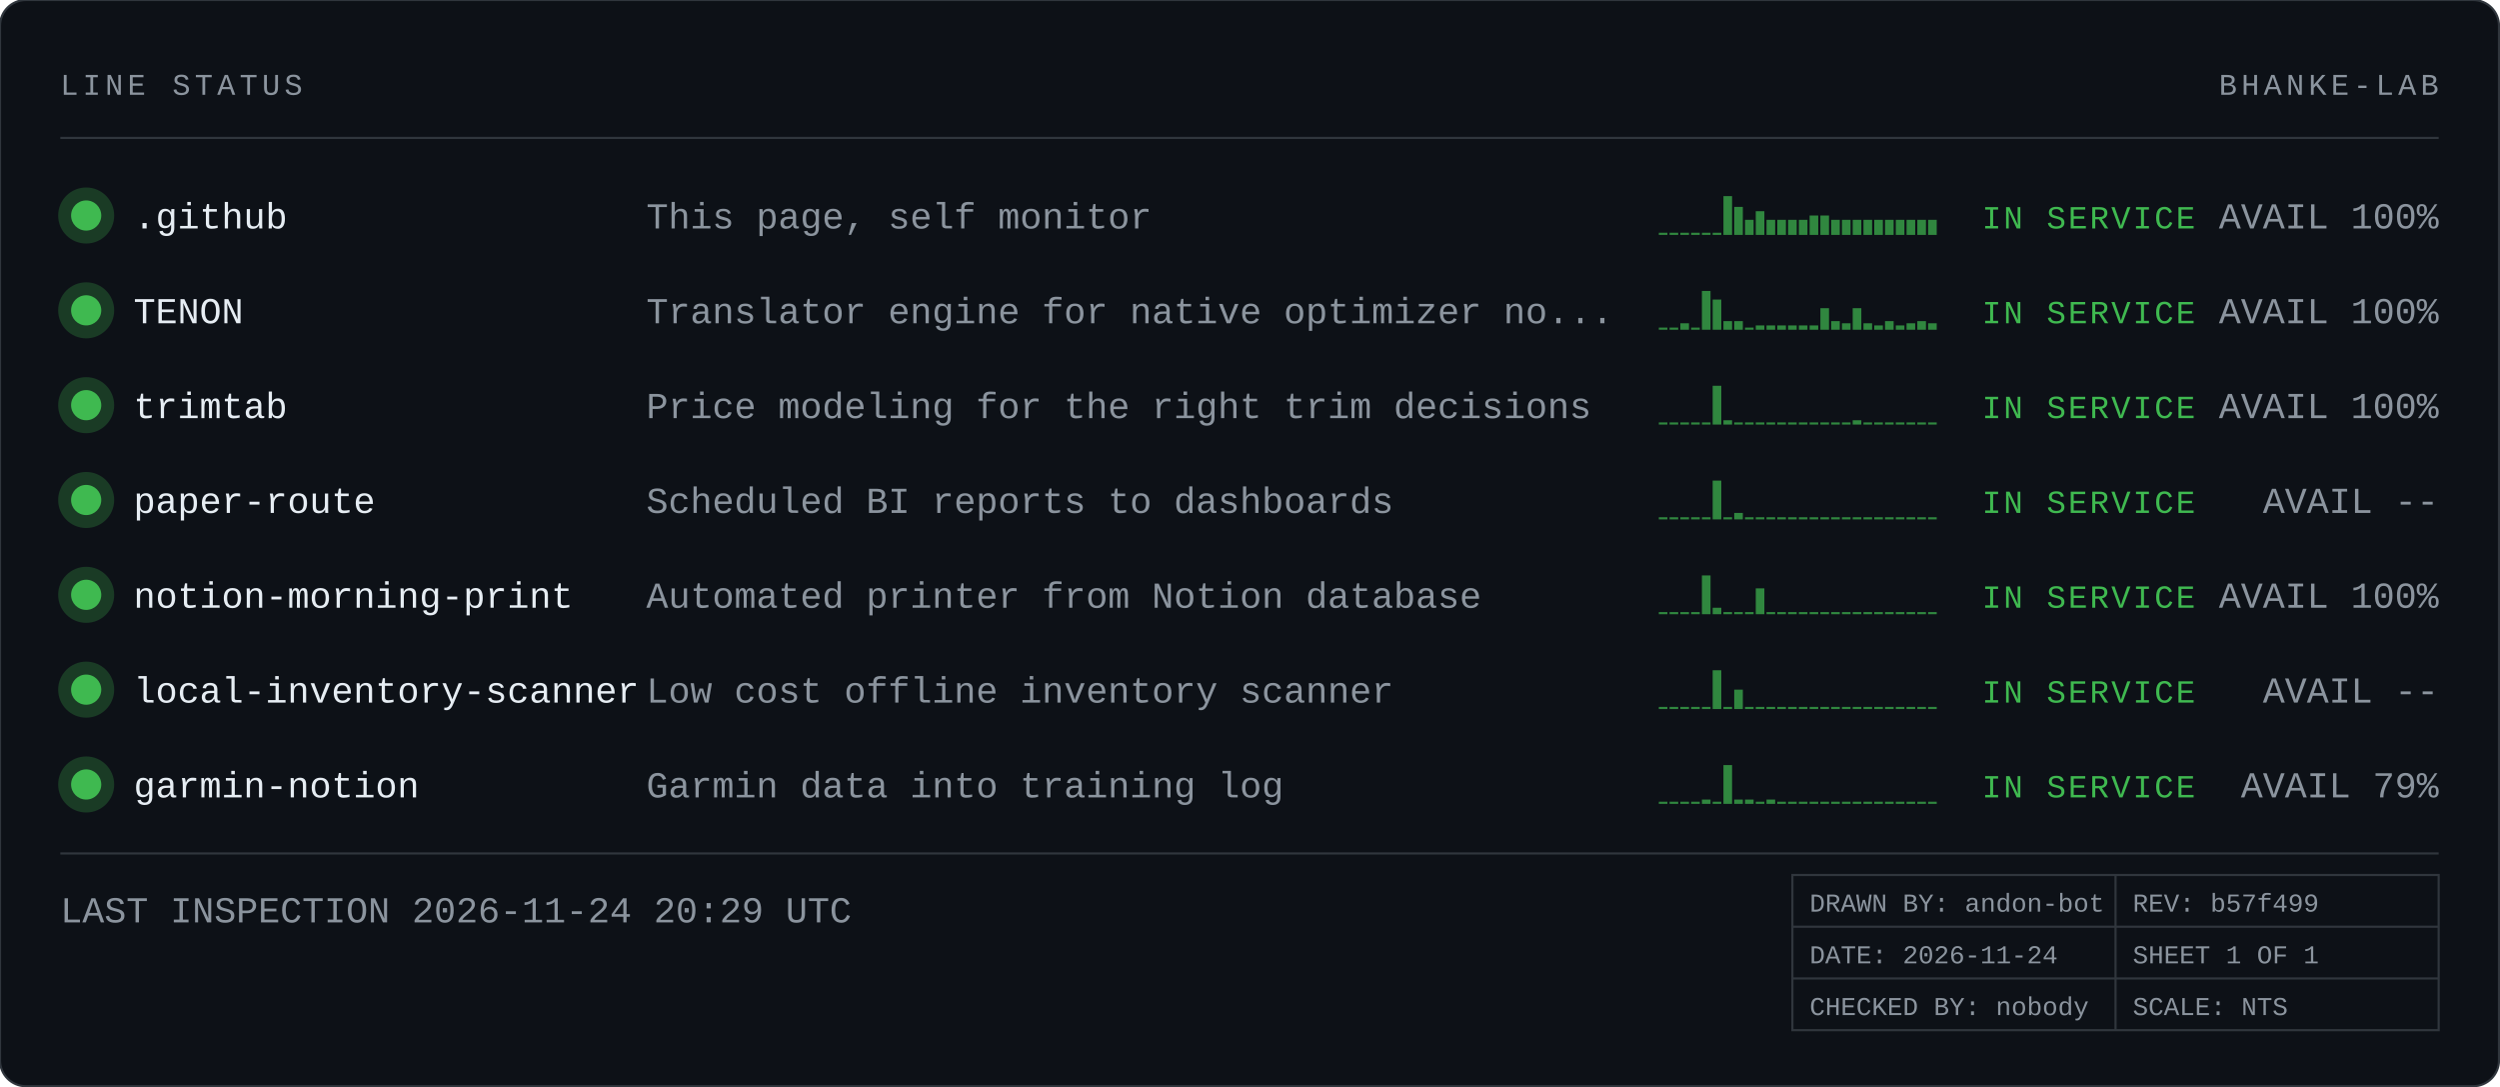
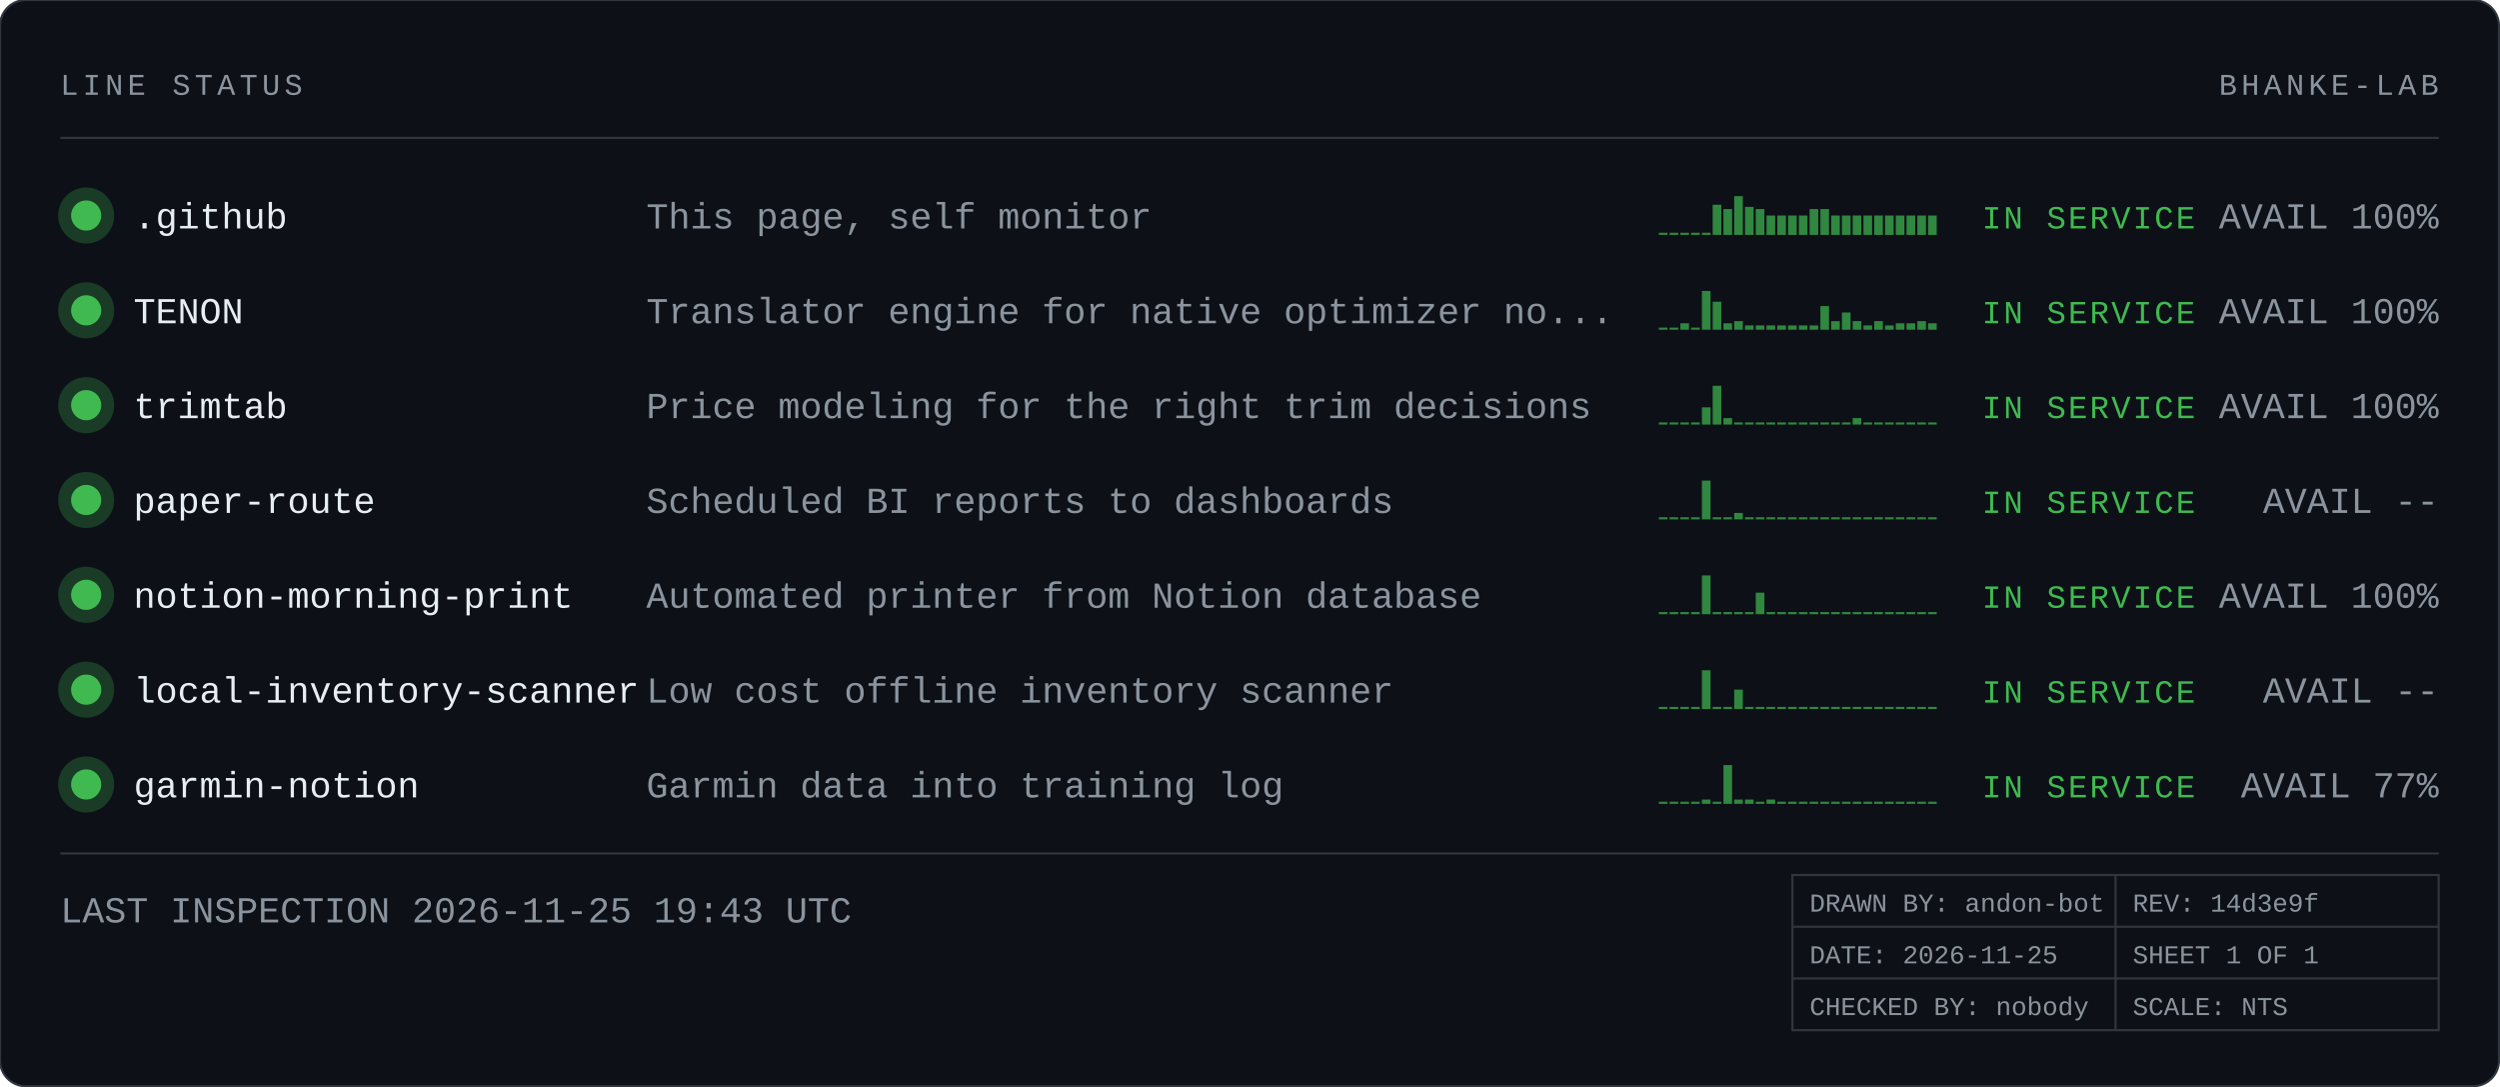
<svg xmlns="http://www.w3.org/2000/svg" width="1160" height="504" viewBox="0 0 1160 504" role="img" aria-label="Andon board">
  <style>
text { font-family: Consolas, 'Courier New', monospace; font-size: 17px; }
.hd { fill: #8b949e; font-size: 14px; letter-spacing: 2px; }
.name { fill: #e6edf3; }
.dim { fill: #8b949e; }
.st { font-size: 15px; letter-spacing: 1px; }
.tb { fill: #8b949e; font-size: 12px; }
</style>
  <rect x="0" y="0" width="1160" height="504" rx="12" fill="#0d1117" stroke="#30363d" />
  <text x="28" y="44" class="hd">LINE STATUS</text>
  <text x="1132" y="44" class="hd" text-anchor="end">BHANKE-LAB</text>
  <line x1="28" y1="64" x2="1132" y2="64" stroke="#30363d" />
  <circle cx="40" cy="100" r="13" fill="#3fb950" opacity="0.25" />
  <circle cx="40" cy="100" r="7" fill="#3fb950" />
  <text x="62" y="106" class="name">.github</text>
  <text x="300" y="106" class="dim">This page, self monitor</text>
  <rect x="770" y="108" width="4" height="1" fill="#3fb950" opacity="0.7" />
  <rect x="775" y="108" width="4" height="1" fill="#3fb950" opacity="0.7" />
  <rect x="780" y="108" width="4" height="1" fill="#3fb950" opacity="0.7" />
  <rect x="785" y="108" width="4" height="1" fill="#3fb950" opacity="0.7" />
  <rect x="790" y="108" width="4" height="1" fill="#3fb950" opacity="0.7" />
-   <rect x="795" y="108" width="4" height="1" fill="#3fb950" opacity="0.7" />
-   <rect x="800" y="91" width="4" height="18" fill="#3fb950" opacity="0.7" />
-   <rect x="805" y="96" width="4" height="13" fill="#3fb950" opacity="0.7" />
-   <rect x="810" y="102" width="4" height="7" fill="#3fb950" opacity="0.7" />
-   <rect x="815" y="98" width="4" height="11" fill="#3fb950" opacity="0.7" />
-   <rect x="820" y="102" width="4" height="7" fill="#3fb950" opacity="0.7" />
-   <rect x="825" y="102" width="4" height="7" fill="#3fb950" opacity="0.7" />
-   <rect x="830" y="102" width="4" height="7" fill="#3fb950" opacity="0.7" />
-   <rect x="835" y="102" width="4" height="7" fill="#3fb950" opacity="0.7" />
-   <rect x="840" y="100" width="4" height="9" fill="#3fb950" opacity="0.7" />
-   <rect x="845" y="100" width="4" height="9" fill="#3fb950" opacity="0.7" />
-   <rect x="850" y="102" width="4" height="7" fill="#3fb950" opacity="0.7" />
-   <rect x="855" y="102" width="4" height="7" fill="#3fb950" opacity="0.7" />
-   <rect x="860" y="102" width="4" height="7" fill="#3fb950" opacity="0.7" />
-   <rect x="865" y="102" width="4" height="7" fill="#3fb950" opacity="0.7" />
-   <rect x="870" y="102" width="4" height="7" fill="#3fb950" opacity="0.7" />
-   <rect x="875" y="102" width="4" height="7" fill="#3fb950" opacity="0.7" />
-   <rect x="880" y="102" width="4" height="7" fill="#3fb950" opacity="0.7" />
-   <rect x="885" y="102" width="4" height="7" fill="#3fb950" opacity="0.7" />
-   <rect x="890" y="102" width="4" height="7" fill="#3fb950" opacity="0.7" />
-   <rect x="895" y="102" width="4" height="7" fill="#3fb950" opacity="0.7" />
+   <rect x="795" y="95" width="4" height="14" fill="#3fb950" opacity="0.7" />
+   <rect x="800" y="97" width="4" height="12" fill="#3fb950" opacity="0.7" />
+   <rect x="805" y="91" width="4" height="18" fill="#3fb950" opacity="0.7" />
+   <rect x="810" y="96" width="4" height="13" fill="#3fb950" opacity="0.7" />
+   <rect x="815" y="97" width="4" height="12" fill="#3fb950" opacity="0.7" />
+   <rect x="820" y="100" width="4" height="9" fill="#3fb950" opacity="0.7" />
+   <rect x="825" y="100" width="4" height="9" fill="#3fb950" opacity="0.7" />
+   <rect x="830" y="100" width="4" height="9" fill="#3fb950" opacity="0.7" />
+   <rect x="835" y="100" width="4" height="9" fill="#3fb950" opacity="0.7" />
+   <rect x="840" y="97" width="4" height="12" fill="#3fb950" opacity="0.7" />
+   <rect x="845" y="97" width="4" height="12" fill="#3fb950" opacity="0.7" />
+   <rect x="850" y="100" width="4" height="9" fill="#3fb950" opacity="0.7" />
+   <rect x="855" y="100" width="4" height="9" fill="#3fb950" opacity="0.7" />
+   <rect x="860" y="100" width="4" height="9" fill="#3fb950" opacity="0.7" />
+   <rect x="865" y="100" width="4" height="9" fill="#3fb950" opacity="0.7" />
+   <rect x="870" y="100" width="4" height="9" fill="#3fb950" opacity="0.7" />
+   <rect x="875" y="100" width="4" height="9" fill="#3fb950" opacity="0.7" />
+   <rect x="880" y="100" width="4" height="9" fill="#3fb950" opacity="0.7" />
+   <rect x="885" y="100" width="4" height="9" fill="#3fb950" opacity="0.7" />
+   <rect x="890" y="100" width="4" height="9" fill="#3fb950" opacity="0.7" />
+   <rect x="895" y="100" width="4" height="9" fill="#3fb950" opacity="0.7" />
  <text x="920" y="106" class="st" fill="#3fb950">IN SERVICE</text>
  <text x="1132" y="106" class="dim" text-anchor="end">AVAIL 100%</text>
  <circle cx="40" cy="144" r="13" fill="#3fb950" opacity="0.25" />
  <circle cx="40" cy="144" r="7" fill="#3fb950" />
  <text x="62" y="150" class="name">TENON</text>
  <text x="300" y="150" class="dim">Translator engine for native optimizer no...</text>
  <rect x="770" y="152" width="4" height="1" fill="#3fb950" opacity="0.7" />
  <rect x="775" y="152" width="4" height="1" fill="#3fb950" opacity="0.7" />
  <rect x="780" y="150" width="4" height="3" fill="#3fb950" opacity="0.7" />
  <rect x="785" y="152" width="4" height="1" fill="#3fb950" opacity="0.7" />
  <rect x="790" y="135" width="4" height="18" fill="#3fb950" opacity="0.7" />
-   <rect x="795" y="139" width="4" height="14" fill="#3fb950" opacity="0.7" />
-   <rect x="800" y="149" width="4" height="4" fill="#3fb950" opacity="0.7" />
+   <rect x="795" y="140" width="4" height="13" fill="#3fb950" opacity="0.7" />
+   <rect x="800" y="150" width="4" height="3" fill="#3fb950" opacity="0.7" />
  <rect x="805" y="149" width="4" height="4" fill="#3fb950" opacity="0.7" />
-   <rect x="810" y="152" width="4" height="1" fill="#3fb950" opacity="0.7" />
+   <rect x="810" y="151" width="4" height="2" fill="#3fb950" opacity="0.7" />
  <rect x="815" y="151" width="4" height="2" fill="#3fb950" opacity="0.7" />
  <rect x="820" y="151" width="4" height="2" fill="#3fb950" opacity="0.7" />
  <rect x="825" y="151" width="4" height="2" fill="#3fb950" opacity="0.7" />
  <rect x="830" y="151" width="4" height="2" fill="#3fb950" opacity="0.7" />
  <rect x="835" y="151" width="4" height="2" fill="#3fb950" opacity="0.7" />
  <rect x="840" y="151" width="4" height="2" fill="#3fb950" opacity="0.7" />
-   <rect x="845" y="143" width="4" height="10" fill="#3fb950" opacity="0.7" />
+   <rect x="845" y="142" width="4" height="11" fill="#3fb950" opacity="0.7" />
  <rect x="850" y="149" width="4" height="4" fill="#3fb950" opacity="0.7" />
-   <rect x="855" y="150" width="4" height="3" fill="#3fb950" opacity="0.7" />
-   <rect x="860" y="143" width="4" height="10" fill="#3fb950" opacity="0.7" />
-   <rect x="865" y="150" width="4" height="3" fill="#3fb950" opacity="0.7" />
-   <rect x="870" y="151" width="4" height="2" fill="#3fb950" opacity="0.7" />
-   <rect x="875" y="149" width="4" height="4" fill="#3fb950" opacity="0.7" />
-   <rect x="880" y="151" width="4" height="2" fill="#3fb950" opacity="0.7" />
+   <rect x="855" y="145" width="4" height="8" fill="#3fb950" opacity="0.7" />
+   <rect x="860" y="149" width="4" height="4" fill="#3fb950" opacity="0.7" />
+   <rect x="865" y="151" width="4" height="2" fill="#3fb950" opacity="0.7" />
+   <rect x="870" y="149" width="4" height="4" fill="#3fb950" opacity="0.7" />
+   <rect x="875" y="151" width="4" height="2" fill="#3fb950" opacity="0.7" />
+   <rect x="880" y="150" width="4" height="3" fill="#3fb950" opacity="0.7" />
  <rect x="885" y="150" width="4" height="3" fill="#3fb950" opacity="0.7" />
  <rect x="890" y="149" width="4" height="4" fill="#3fb950" opacity="0.7" />
  <rect x="895" y="150" width="4" height="3" fill="#3fb950" opacity="0.7" />
  <text x="920" y="150" class="st" fill="#3fb950">IN SERVICE</text>
  <text x="1132" y="150" class="dim" text-anchor="end">AVAIL 100%</text>
  <circle cx="40" cy="188" r="13" fill="#3fb950" opacity="0.25" />
  <circle cx="40" cy="188" r="7" fill="#3fb950" />
  <text x="62" y="194" class="name">trimtab</text>
  <text x="300" y="194" class="dim">Price modeling for the right trim decisions</text>
  <rect x="770" y="196" width="4" height="1" fill="#3fb950" opacity="0.7" />
  <rect x="775" y="196" width="4" height="1" fill="#3fb950" opacity="0.7" />
  <rect x="780" y="196" width="4" height="1" fill="#3fb950" opacity="0.7" />
  <rect x="785" y="196" width="4" height="1" fill="#3fb950" opacity="0.7" />
-   <rect x="790" y="196" width="4" height="1" fill="#3fb950" opacity="0.7" />
+   <rect x="790" y="189" width="4" height="8" fill="#3fb950" opacity="0.7" />
  <rect x="795" y="179" width="4" height="18" fill="#3fb950" opacity="0.7" />
-   <rect x="800" y="195" width="4" height="2" fill="#3fb950" opacity="0.7" />
+   <rect x="800" y="194" width="4" height="3" fill="#3fb950" opacity="0.7" />
  <rect x="805" y="196" width="4" height="1" fill="#3fb950" opacity="0.7" />
  <rect x="810" y="196" width="4" height="1" fill="#3fb950" opacity="0.7" />
  <rect x="815" y="196" width="4" height="1" fill="#3fb950" opacity="0.7" />
  <rect x="820" y="196" width="4" height="1" fill="#3fb950" opacity="0.7" />
  <rect x="825" y="196" width="4" height="1" fill="#3fb950" opacity="0.7" />
  <rect x="830" y="196" width="4" height="1" fill="#3fb950" opacity="0.7" />
  <rect x="835" y="196" width="4" height="1" fill="#3fb950" opacity="0.7" />
  <rect x="840" y="196" width="4" height="1" fill="#3fb950" opacity="0.7" />
  <rect x="845" y="196" width="4" height="1" fill="#3fb950" opacity="0.7" />
  <rect x="850" y="196" width="4" height="1" fill="#3fb950" opacity="0.7" />
  <rect x="855" y="196" width="4" height="1" fill="#3fb950" opacity="0.7" />
-   <rect x="860" y="195" width="4" height="2" fill="#3fb950" opacity="0.7" />
+   <rect x="860" y="194" width="4" height="3" fill="#3fb950" opacity="0.7" />
  <rect x="865" y="196" width="4" height="1" fill="#3fb950" opacity="0.7" />
  <rect x="870" y="196" width="4" height="1" fill="#3fb950" opacity="0.7" />
  <rect x="875" y="196" width="4" height="1" fill="#3fb950" opacity="0.7" />
  <rect x="880" y="196" width="4" height="1" fill="#3fb950" opacity="0.7" />
  <rect x="885" y="196" width="4" height="1" fill="#3fb950" opacity="0.7" />
  <rect x="890" y="196" width="4" height="1" fill="#3fb950" opacity="0.7" />
  <rect x="895" y="196" width="4" height="1" fill="#3fb950" opacity="0.7" />
  <text x="920" y="194" class="st" fill="#3fb950">IN SERVICE</text>
  <text x="1132" y="194" class="dim" text-anchor="end">AVAIL 100%</text>
  <circle cx="40" cy="232" r="13" fill="#3fb950" opacity="0.25" />
  <circle cx="40" cy="232" r="7" fill="#3fb950" />
  <text x="62" y="238" class="name">paper-route</text>
  <text x="300" y="238" class="dim">Scheduled BI reports to dashboards</text>
  <rect x="770" y="240" width="4" height="1" fill="#3fb950" opacity="0.7" />
  <rect x="775" y="240" width="4" height="1" fill="#3fb950" opacity="0.7" />
  <rect x="780" y="240" width="4" height="1" fill="#3fb950" opacity="0.7" />
  <rect x="785" y="240" width="4" height="1" fill="#3fb950" opacity="0.7" />
-   <rect x="790" y="240" width="4" height="1" fill="#3fb950" opacity="0.7" />
-   <rect x="795" y="223" width="4" height="18" fill="#3fb950" opacity="0.7" />
+   <rect x="790" y="223" width="4" height="18" fill="#3fb950" opacity="0.7" />
+   <rect x="795" y="240" width="4" height="1" fill="#3fb950" opacity="0.7" />
  <rect x="800" y="240" width="4" height="1" fill="#3fb950" opacity="0.7" />
  <rect x="805" y="238" width="4" height="3" fill="#3fb950" opacity="0.7" />
  <rect x="810" y="240" width="4" height="1" fill="#3fb950" opacity="0.7" />
  <rect x="815" y="240" width="4" height="1" fill="#3fb950" opacity="0.7" />
  <rect x="820" y="240" width="4" height="1" fill="#3fb950" opacity="0.7" />
  <rect x="825" y="240" width="4" height="1" fill="#3fb950" opacity="0.7" />
  <rect x="830" y="240" width="4" height="1" fill="#3fb950" opacity="0.7" />
  <rect x="835" y="240" width="4" height="1" fill="#3fb950" opacity="0.7" />
  <rect x="840" y="240" width="4" height="1" fill="#3fb950" opacity="0.7" />
  <rect x="845" y="240" width="4" height="1" fill="#3fb950" opacity="0.7" />
  <rect x="850" y="240" width="4" height="1" fill="#3fb950" opacity="0.7" />
  <rect x="855" y="240" width="4" height="1" fill="#3fb950" opacity="0.7" />
  <rect x="860" y="240" width="4" height="1" fill="#3fb950" opacity="0.7" />
  <rect x="865" y="240" width="4" height="1" fill="#3fb950" opacity="0.7" />
  <rect x="870" y="240" width="4" height="1" fill="#3fb950" opacity="0.7" />
  <rect x="875" y="240" width="4" height="1" fill="#3fb950" opacity="0.7" />
  <rect x="880" y="240" width="4" height="1" fill="#3fb950" opacity="0.7" />
  <rect x="885" y="240" width="4" height="1" fill="#3fb950" opacity="0.7" />
  <rect x="890" y="240" width="4" height="1" fill="#3fb950" opacity="0.7" />
  <rect x="895" y="240" width="4" height="1" fill="#3fb950" opacity="0.7" />
  <text x="920" y="238" class="st" fill="#3fb950">IN SERVICE</text>
  <text x="1132" y="238" class="dim" text-anchor="end">AVAIL --</text>
  <circle cx="40" cy="276" r="13" fill="#3fb950" opacity="0.25" />
  <circle cx="40" cy="276" r="7" fill="#3fb950" />
  <text x="62" y="282" class="name">notion-morning-print</text>
  <text x="300" y="282" class="dim">Automated printer from Notion database</text>
  <rect x="770" y="284" width="4" height="1" fill="#3fb950" opacity="0.7" />
  <rect x="775" y="284" width="4" height="1" fill="#3fb950" opacity="0.7" />
  <rect x="780" y="284" width="4" height="1" fill="#3fb950" opacity="0.7" />
  <rect x="785" y="284" width="4" height="1" fill="#3fb950" opacity="0.7" />
  <rect x="790" y="267" width="4" height="18" fill="#3fb950" opacity="0.7" />
-   <rect x="795" y="282" width="4" height="3" fill="#3fb950" opacity="0.7" />
+   <rect x="795" y="284" width="4" height="1" fill="#3fb950" opacity="0.7" />
  <rect x="800" y="284" width="4" height="1" fill="#3fb950" opacity="0.7" />
  <rect x="805" y="284" width="4" height="1" fill="#3fb950" opacity="0.7" />
  <rect x="810" y="284" width="4" height="1" fill="#3fb950" opacity="0.7" />
-   <rect x="815" y="273" width="4" height="12" fill="#3fb950" opacity="0.7" />
+   <rect x="815" y="275" width="4" height="10" fill="#3fb950" opacity="0.7" />
  <rect x="820" y="284" width="4" height="1" fill="#3fb950" opacity="0.7" />
  <rect x="825" y="284" width="4" height="1" fill="#3fb950" opacity="0.7" />
  <rect x="830" y="284" width="4" height="1" fill="#3fb950" opacity="0.7" />
  <rect x="835" y="284" width="4" height="1" fill="#3fb950" opacity="0.7" />
  <rect x="840" y="284" width="4" height="1" fill="#3fb950" opacity="0.7" />
  <rect x="845" y="284" width="4" height="1" fill="#3fb950" opacity="0.7" />
  <rect x="850" y="284" width="4" height="1" fill="#3fb950" opacity="0.7" />
  <rect x="855" y="284" width="4" height="1" fill="#3fb950" opacity="0.7" />
  <rect x="860" y="284" width="4" height="1" fill="#3fb950" opacity="0.7" />
  <rect x="865" y="284" width="4" height="1" fill="#3fb950" opacity="0.7" />
  <rect x="870" y="284" width="4" height="1" fill="#3fb950" opacity="0.7" />
  <rect x="875" y="284" width="4" height="1" fill="#3fb950" opacity="0.7" />
  <rect x="880" y="284" width="4" height="1" fill="#3fb950" opacity="0.7" />
  <rect x="885" y="284" width="4" height="1" fill="#3fb950" opacity="0.7" />
  <rect x="890" y="284" width="4" height="1" fill="#3fb950" opacity="0.7" />
  <rect x="895" y="284" width="4" height="1" fill="#3fb950" opacity="0.7" />
  <text x="920" y="282" class="st" fill="#3fb950">IN SERVICE</text>
  <text x="1132" y="282" class="dim" text-anchor="end">AVAIL 100%</text>
  <circle cx="40" cy="320" r="13" fill="#3fb950" opacity="0.25" />
  <circle cx="40" cy="320" r="7" fill="#3fb950" />
  <text x="62" y="326" class="name">local-inventory-scanner</text>
  <text x="300" y="326" class="dim">Low cost offline inventory scanner</text>
  <rect x="770" y="328" width="4" height="1" fill="#3fb950" opacity="0.7" />
  <rect x="775" y="328" width="4" height="1" fill="#3fb950" opacity="0.7" />
  <rect x="780" y="328" width="4" height="1" fill="#3fb950" opacity="0.7" />
  <rect x="785" y="328" width="4" height="1" fill="#3fb950" opacity="0.7" />
-   <rect x="790" y="328" width="4" height="1" fill="#3fb950" opacity="0.7" />
-   <rect x="795" y="311" width="4" height="18" fill="#3fb950" opacity="0.7" />
+   <rect x="790" y="311" width="4" height="18" fill="#3fb950" opacity="0.7" />
+   <rect x="795" y="328" width="4" height="1" fill="#3fb950" opacity="0.7" />
  <rect x="800" y="328" width="4" height="1" fill="#3fb950" opacity="0.7" />
  <rect x="805" y="320" width="4" height="9" fill="#3fb950" opacity="0.7" />
  <rect x="810" y="328" width="4" height="1" fill="#3fb950" opacity="0.7" />
  <rect x="815" y="328" width="4" height="1" fill="#3fb950" opacity="0.7" />
  <rect x="820" y="328" width="4" height="1" fill="#3fb950" opacity="0.7" />
  <rect x="825" y="328" width="4" height="1" fill="#3fb950" opacity="0.7" />
  <rect x="830" y="328" width="4" height="1" fill="#3fb950" opacity="0.7" />
  <rect x="835" y="328" width="4" height="1" fill="#3fb950" opacity="0.7" />
  <rect x="840" y="328" width="4" height="1" fill="#3fb950" opacity="0.7" />
  <rect x="845" y="328" width="4" height="1" fill="#3fb950" opacity="0.7" />
  <rect x="850" y="328" width="4" height="1" fill="#3fb950" opacity="0.7" />
  <rect x="855" y="328" width="4" height="1" fill="#3fb950" opacity="0.7" />
  <rect x="860" y="328" width="4" height="1" fill="#3fb950" opacity="0.7" />
  <rect x="865" y="328" width="4" height="1" fill="#3fb950" opacity="0.7" />
  <rect x="870" y="328" width="4" height="1" fill="#3fb950" opacity="0.7" />
  <rect x="875" y="328" width="4" height="1" fill="#3fb950" opacity="0.7" />
  <rect x="880" y="328" width="4" height="1" fill="#3fb950" opacity="0.7" />
  <rect x="885" y="328" width="4" height="1" fill="#3fb950" opacity="0.7" />
  <rect x="890" y="328" width="4" height="1" fill="#3fb950" opacity="0.7" />
  <rect x="895" y="328" width="4" height="1" fill="#3fb950" opacity="0.7" />
  <text x="920" y="326" class="st" fill="#3fb950">IN SERVICE</text>
  <text x="1132" y="326" class="dim" text-anchor="end">AVAIL --</text>
  <circle cx="40" cy="364" r="13" fill="#3fb950" opacity="0.25" />
  <circle cx="40" cy="364" r="7" fill="#3fb950" />
  <text x="62" y="370" class="name">garmin-notion</text>
  <text x="300" y="370" class="dim">Garmin data into training log</text>
  <rect x="770" y="372" width="4" height="1" fill="#3fb950" opacity="0.7" />
  <rect x="775" y="372" width="4" height="1" fill="#3fb950" opacity="0.7" />
  <rect x="780" y="372" width="4" height="1" fill="#3fb950" opacity="0.7" />
  <rect x="785" y="372" width="4" height="1" fill="#3fb950" opacity="0.7" />
  <rect x="790" y="371" width="4" height="2" fill="#3fb950" opacity="0.7" />
  <rect x="795" y="372" width="4" height="1" fill="#3fb950" opacity="0.7" />
  <rect x="800" y="355" width="4" height="18" fill="#3fb950" opacity="0.7" />
  <rect x="805" y="371" width="4" height="2" fill="#3fb950" opacity="0.7" />
  <rect x="810" y="371" width="4" height="2" fill="#3fb950" opacity="0.7" />
  <rect x="815" y="372" width="4" height="1" fill="#3fb950" opacity="0.7" />
  <rect x="820" y="371" width="4" height="2" fill="#3fb950" opacity="0.7" />
  <rect x="825" y="372" width="4" height="1" fill="#3fb950" opacity="0.7" />
  <rect x="830" y="372" width="4" height="1" fill="#3fb950" opacity="0.7" />
  <rect x="835" y="372" width="4" height="1" fill="#3fb950" opacity="0.7" />
  <rect x="840" y="372" width="4" height="1" fill="#3fb950" opacity="0.7" />
  <rect x="845" y="372" width="4" height="1" fill="#3fb950" opacity="0.7" />
  <rect x="850" y="372" width="4" height="1" fill="#3fb950" opacity="0.7" />
  <rect x="855" y="372" width="4" height="1" fill="#3fb950" opacity="0.7" />
  <rect x="860" y="372" width="4" height="1" fill="#3fb950" opacity="0.7" />
  <rect x="865" y="372" width="4" height="1" fill="#3fb950" opacity="0.7" />
  <rect x="870" y="372" width="4" height="1" fill="#3fb950" opacity="0.7" />
  <rect x="875" y="372" width="4" height="1" fill="#3fb950" opacity="0.7" />
  <rect x="880" y="372" width="4" height="1" fill="#3fb950" opacity="0.7" />
  <rect x="885" y="372" width="4" height="1" fill="#3fb950" opacity="0.7" />
  <rect x="890" y="372" width="4" height="1" fill="#3fb950" opacity="0.7" />
  <rect x="895" y="372" width="4" height="1" fill="#3fb950" opacity="0.7" />
  <text x="920" y="370" class="st" fill="#3fb950">IN SERVICE</text>
-   <text x="1132" y="370" class="dim" text-anchor="end">AVAIL 79%</text>
+   <text x="1132" y="370" class="dim" text-anchor="end">AVAIL 77%</text>
  <line x1="28" y1="396" x2="1132" y2="396" stroke="#30363d" />
-   <text x="28" y="428" class="dim">LAST INSPECTION 2026-11-24 20:29 UTC</text>
+   <text x="28" y="428" class="dim">LAST INSPECTION 2026-11-25 19:43 UTC</text>
  <rect x="832" y="406" width="300" height="72" fill="none" stroke="#30363d" />
  <line x1="832" y1="430" x2="1132" y2="430" stroke="#30363d" />
  <line x1="832" y1="454" x2="1132" y2="454" stroke="#30363d" />
  <line x1="982" y1="406" x2="982" y2="478" stroke="#30363d" />
  <text x="840" y="423" class="tb">DRAWN BY: andon-bot</text>
-   <text x="990" y="423" class="tb">REV: b57f499</text>
-   <text x="840" y="447" class="tb">DATE: 2026-11-24</text>
+   <text x="990" y="423" class="tb">REV: 14d3e9f</text>
+   <text x="840" y="447" class="tb">DATE: 2026-11-25</text>
  <text x="990" y="447" class="tb">SHEET 1 OF 1</text>
  <text x="840" y="471" class="tb">CHECKED BY: nobody</text>
  <text x="990" y="471" class="tb">SCALE: NTS</text>
</svg>
